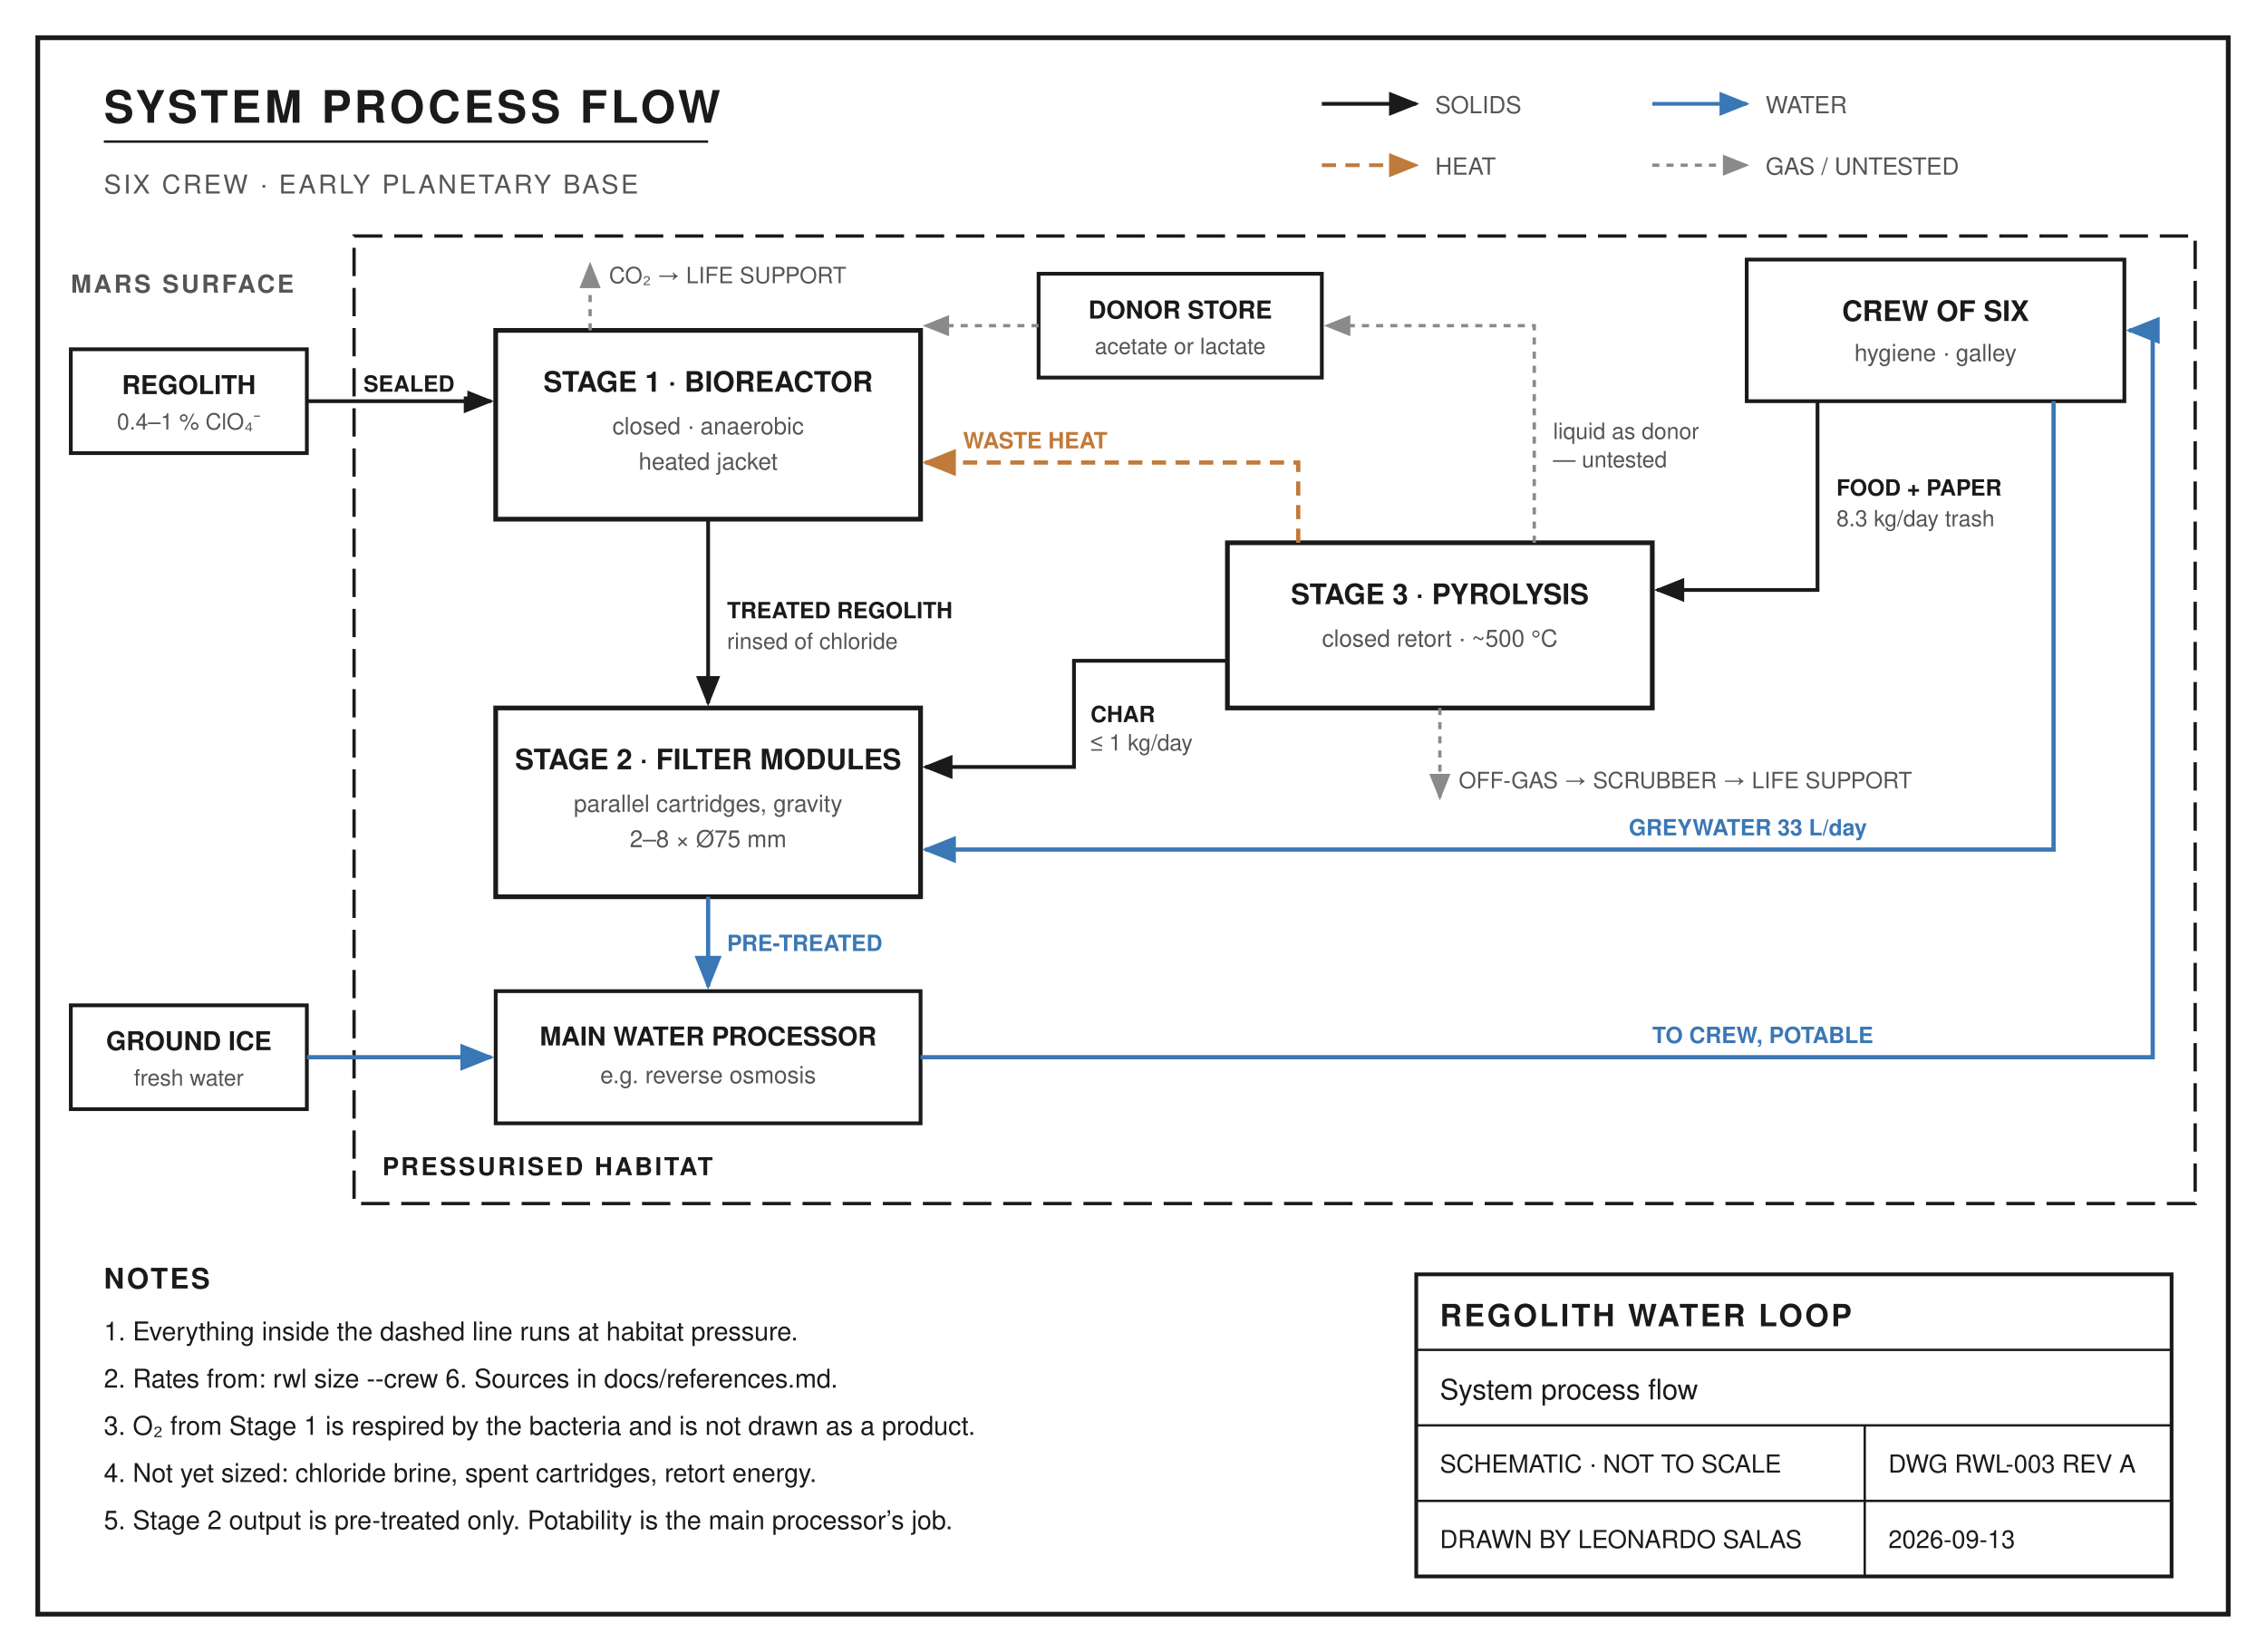
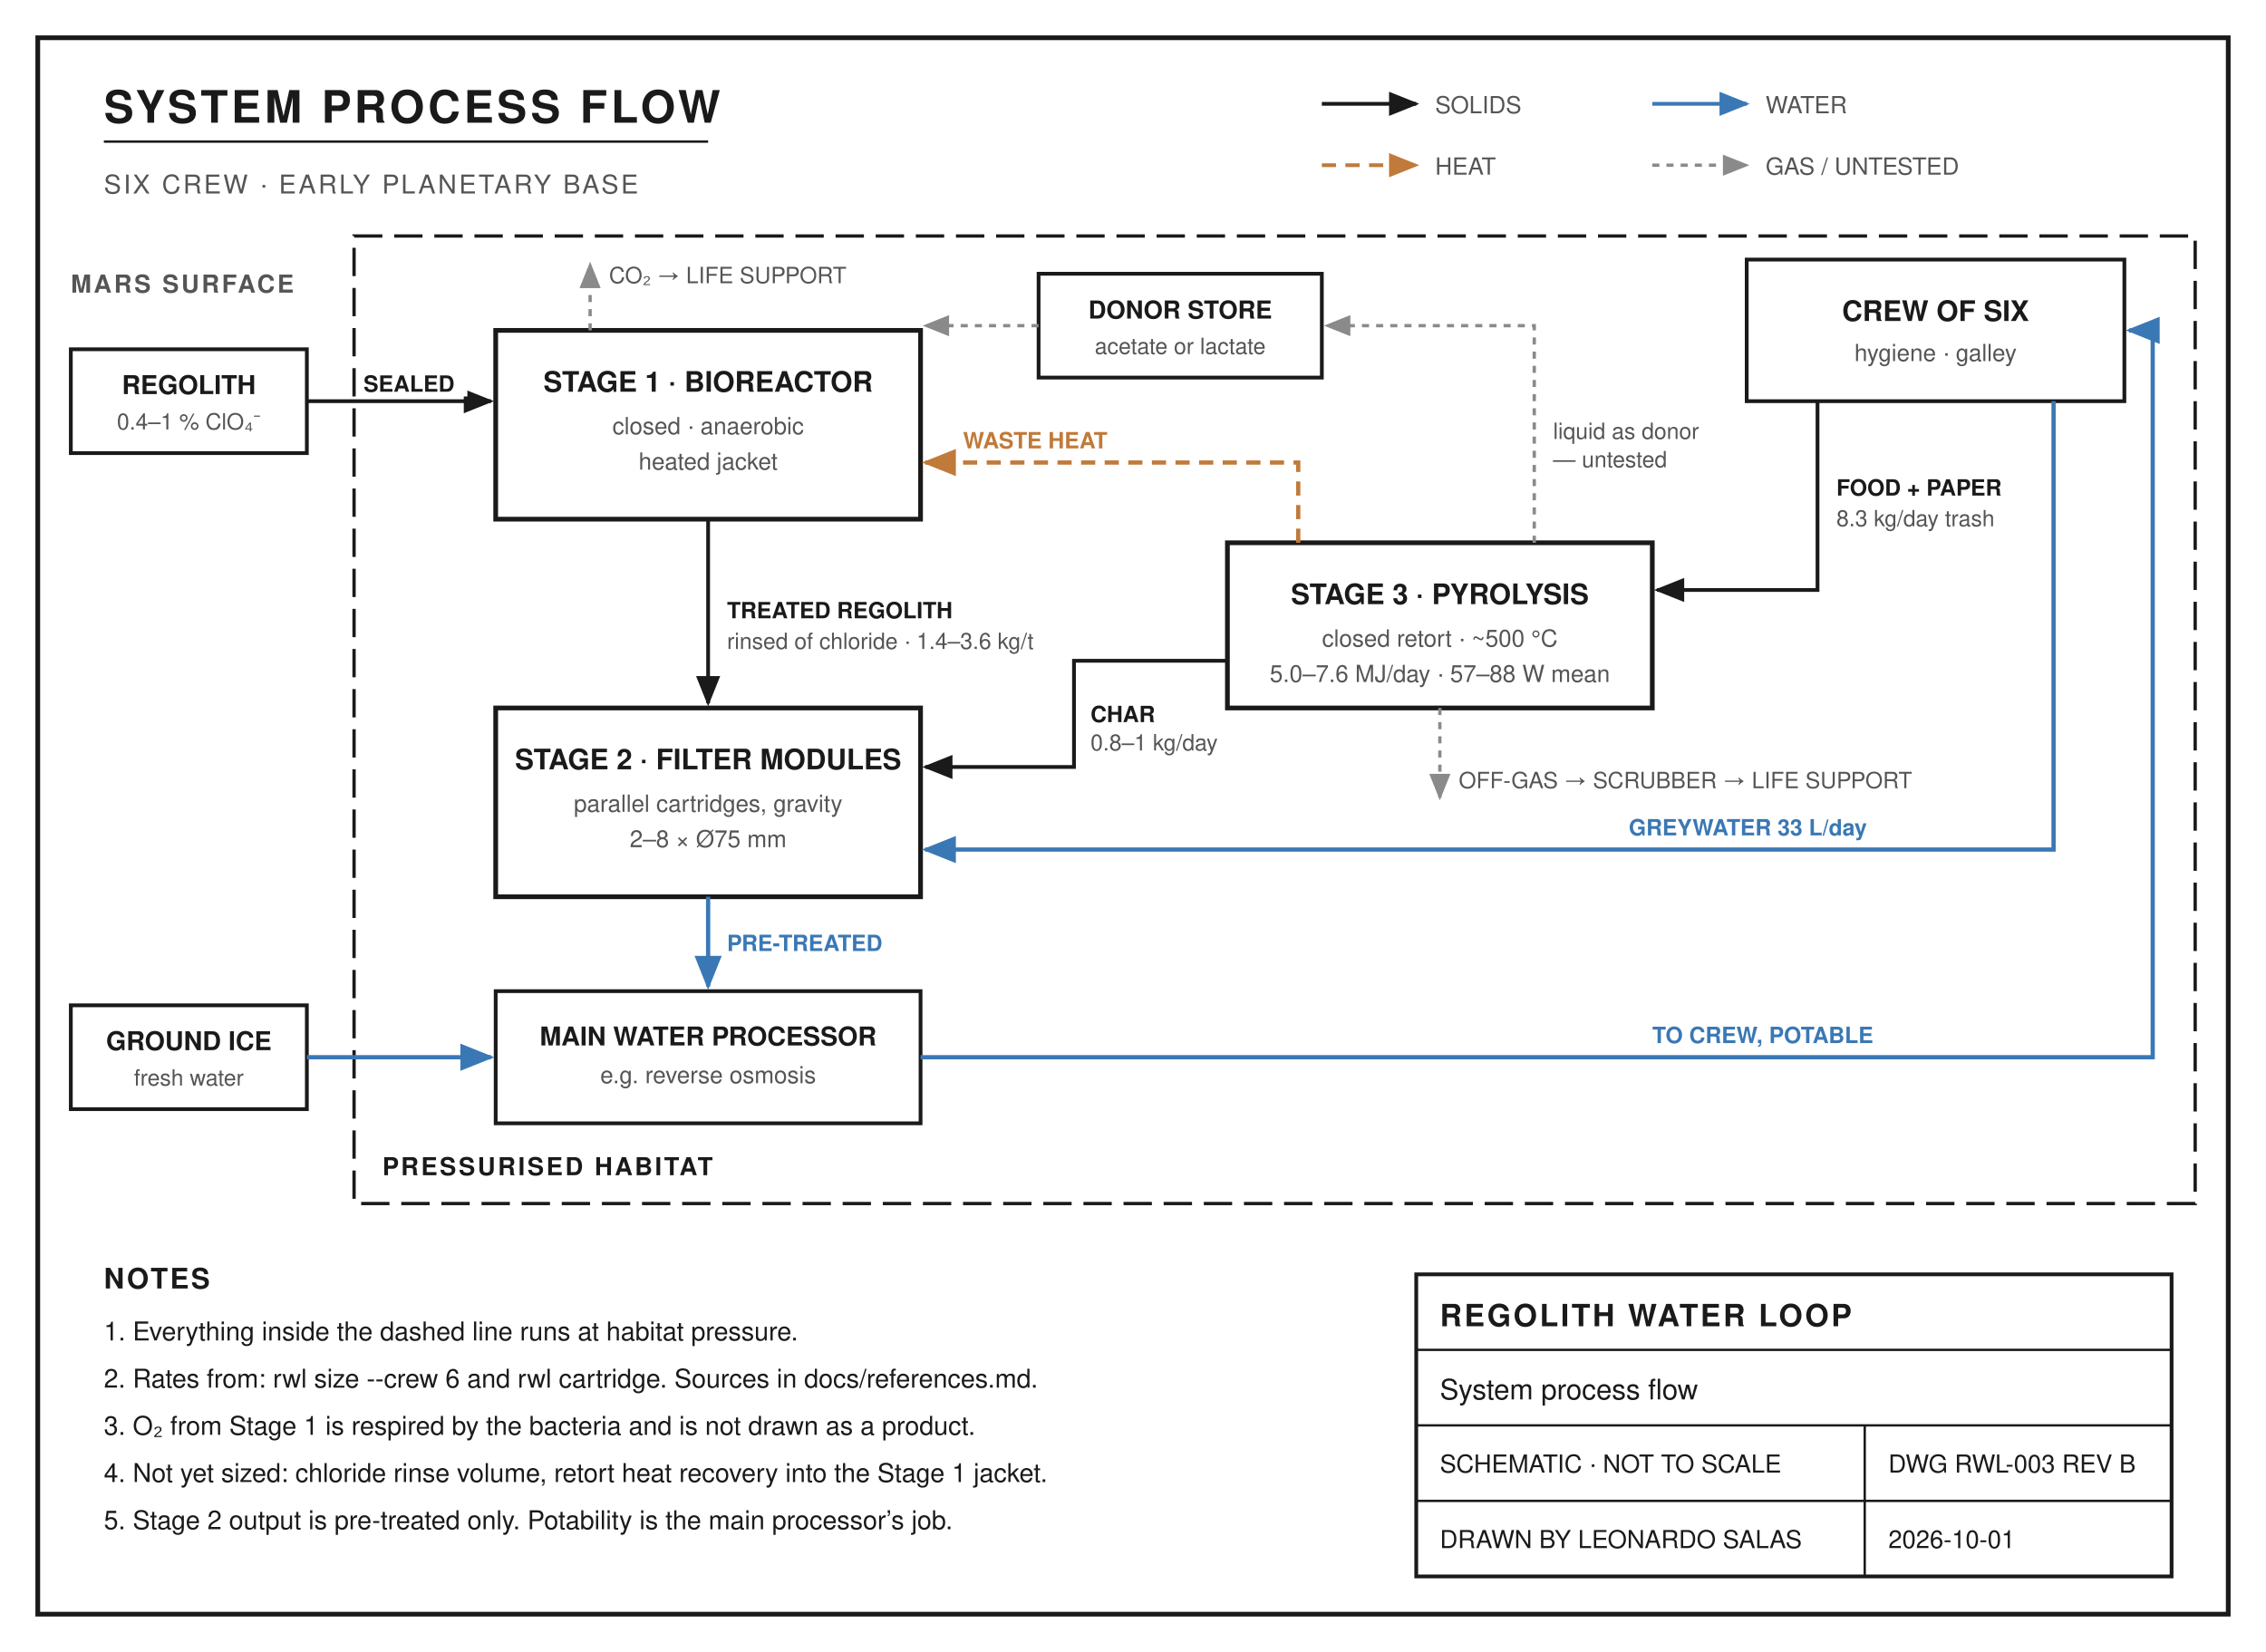
<svg xmlns="http://www.w3.org/2000/svg" viewBox="0 0 960 700" width="960" height="700" role="img" aria-label="Process flow diagram of the three-stage system inside a pressurised habitat, showing regolith, water, char, heat and gas streams between the bioreactor, filter modules, pyrolysis retort, main water processor and crew">
  <defs>
    <marker id="ak" viewBox="0 0 10 10" refX="9" refY="5" markerWidth="8" markerHeight="8" orient="auto-start-reverse">
      <path d="M0,1 L10,5 L0,9 z" fill="#1a1a1a" />
    </marker>
    <marker id="ab" viewBox="0 0 10 10" refX="9" refY="5" markerWidth="8" markerHeight="8" orient="auto-start-reverse">
      <path d="M0,1 L10,5 L0,9 z" fill="#3a78b5" />
    </marker>
    <marker id="ah" viewBox="0 0 10 10" refX="9" refY="5" markerWidth="8" markerHeight="8" orient="auto-start-reverse">
      <path d="M0,1 L10,5 L0,9 z" fill="#c07a3a" />
    </marker>
    <marker id="ag" viewBox="0 0 10 10" refX="9" refY="5" markerWidth="8" markerHeight="8" orient="auto-start-reverse">
      <path d="M0,1 L10,5 L0,9 z" fill="#8a8a8a" />
    </marker>
  </defs>
  <rect x="0" y="0" width="960" height="700" fill="#ffffff" />
  <rect x="16" y="16" width="928" height="668" fill="none" stroke="#1a1a1a" stroke-width="2" />
  <text x="44" y="52" font-family="Helvetica, Arial, sans-serif" font-size="19" font-weight="bold" fill="#1a1a1a" letter-spacing="1.5">SYSTEM PROCESS FLOW</text>
  <line x1="44" y1="60" x2="300" y2="60" stroke="#1a1a1a" stroke-width="1" />
  <text x="44" y="82" font-family="Helvetica, Arial, sans-serif" font-size="11" fill="#555555" letter-spacing="1">SIX CREW · EARLY PLANETARY BASE</text>
  <g font-family="Helvetica, Arial, sans-serif" font-size="10" fill="#555555">
    <line x1="560" y1="44" x2="600" y2="44" stroke="#1a1a1a" stroke-width="1.6" marker-end="url(#ak)" />
    <text x="608" y="48">SOLIDS</text>
    <line x1="700" y1="44" x2="740" y2="44" stroke="#3a78b5" stroke-width="1.6" marker-end="url(#ab)" />
    <text x="748" y="48">WATER</text>
    <line x1="560" y1="70" x2="600" y2="70" stroke="#c07a3a" stroke-width="1.6" stroke-dasharray="6 4" marker-end="url(#ah)" />
    <text x="608" y="74">HEAT</text>
    <line x1="700" y1="70" x2="740" y2="70" stroke="#8a8a8a" stroke-width="1.4" stroke-dasharray="3 3" marker-end="url(#ag)" />
    <text x="748" y="74">GAS / UNTESTED</text>
  </g>
  <rect x="150" y="100" width="780" height="410" fill="none" stroke="#1a1a1a" stroke-width="1.4" stroke-dasharray="12 5" />
  <text x="162" y="498" font-family="Helvetica, Arial, sans-serif" font-size="10.5" font-weight="bold" fill="#1a1a1a" letter-spacing="1">PRESSURISED HABITAT</text>
  <text x="30" y="124" font-family="Helvetica, Arial, sans-serif" font-size="10.5" font-weight="bold" fill="#555555" letter-spacing="1">MARS SURFACE</text>
  <g stroke="#1a1a1a" stroke-width="1.6" fill="#ffffff">
    <rect x="30" y="148" width="100" height="44" />
    <rect x="30" y="426" width="100" height="44" />
    <rect x="210" y="140" width="180" height="80" stroke-width="2" />
    <rect x="210" y="300" width="180" height="80" stroke-width="2" />
    <rect x="210" y="420" width="180" height="56" />
    <rect x="520" y="230" width="180" height="70" stroke-width="2" />
    <rect x="440" y="116" width="120" height="44" />
    <rect x="740" y="110" width="160" height="60" />
  </g>
  <g font-family="Helvetica, Arial, sans-serif" fill="#1a1a1a" text-anchor="middle">
    <text x="80" y="167" font-size="11" font-weight="bold">REGOLITH</text>
    <text x="80" y="182" font-size="9.5" fill="#555555">0.4–1 % ClO₄⁻</text>
    <text x="80" y="445" font-size="11" font-weight="bold">GROUND ICE</text>
    <text x="80" y="460" font-size="9.5" fill="#555555">fresh water</text>
    <text x="300" y="166" font-size="12" font-weight="bold">STAGE 1 · BIOREACTOR</text>
    <text x="300" y="184" font-size="10" fill="#555555">closed · anaerobic</text>
    <text x="300" y="199" font-size="10" fill="#555555">heated jacket</text>
    <text x="300" y="326" font-size="12" font-weight="bold">STAGE 2 · FILTER MODULES</text>
    <text x="300" y="344" font-size="10" fill="#555555">parallel cartridges, gravity</text>
    <text x="300" y="359" font-size="10" fill="#555555">2–8 × Ø75 mm</text>
    <text x="300" y="443" font-size="11" font-weight="bold">MAIN WATER PROCESSOR</text>
    <text x="300" y="459" font-size="10" fill="#555555">e.g. reverse osmosis</text>
    <text x="610" y="256" font-size="12" font-weight="bold">STAGE 3 · PYROLYSIS</text>
    <text x="610" y="274" font-size="10" fill="#555555">closed retort · ~500 °C</text>
+     <text x="610" y="289" font-size="10" fill="#555555">5.0–7.6 MJ/day · 57–88 W mean</text>
    <text x="500" y="135" font-size="10.5" font-weight="bold">DONOR STORE</text>
    <text x="500" y="150" font-size="9.5" fill="#555555">acetate or lactate</text>
    <text x="820" y="136" font-size="12" font-weight="bold">CREW OF SIX</text>
    <text x="820" y="153" font-size="10" fill="#555555">hygiene · galley</text>
  </g>
  <g stroke="#1a1a1a" stroke-width="1.6" fill="none" marker-end="url(#ak)">
    <path d="M130,170 L208,170" />
    <path d="M300,220 L300,298" />
    <path d="M770,170 L770,250 L702,250" />
    <path d="M520,280 L455,280 L455,325 L392,325" />
  </g>
  <g stroke="#3a78b5" stroke-width="1.8" fill="none" marker-end="url(#ab)">
    <path d="M870,170 L870,360 L392,360" />
    <path d="M300,380 L300,418" />
    <path d="M130,448 L208,448" />
    <path d="M390,448 L912,448 L912,140 L902,140" />
  </g>
  <path d="M550,230 L550,196 L392,196" stroke="#c07a3a" stroke-width="1.8" fill="none" stroke-dasharray="6 4" marker-end="url(#ah)" />
  <g stroke="#8a8a8a" stroke-width="1.4" fill="none" stroke-dasharray="3 3" marker-end="url(#ag)">
    <path d="M440,138 L392,138" />
    <path d="M650,230 L650,138 L562,138" />
    <path d="M610,300 L610,338" />
    <path d="M250,140 L250,112" />
  </g>
  <g font-family="Helvetica, Arial, sans-serif" font-size="9.5" fill="#1a1a1a">
    <rect x="152" y="158" width="46" height="10" fill="#ffffff" />
    <text x="154" y="166" font-weight="bold">SEALED</text>
    <text x="308" y="262" font-weight="bold">TREATED REGOLITH</text>
-     <text x="308" y="275" fill="#555555">rinsed of chloride</text>
+     <text x="308" y="275" fill="#555555">rinsed of chloride · 1.4–3.6 kg/t</text>
    <text x="778" y="210" font-weight="bold">FOOD + PAPER</text>
    <text x="778" y="223" fill="#555555">8.3 kg/day trash</text>
    <text x="462" y="306" font-weight="bold">CHAR</text>
-     <text x="462" y="318" fill="#555555">≤ 1 kg/day</text>
+     <text x="462" y="318" fill="#555555">0.8–1 kg/day</text>
    <text x="690" y="354" font-weight="bold" fill="#3a78b5">GREYWATER 33 L/day</text>
    <text x="308" y="403" font-weight="bold" fill="#3a78b5">PRE-TREATED</text>
    <text x="700" y="442" font-weight="bold" fill="#3a78b5">TO CREW, POTABLE</text>
    <text x="408" y="190" font-weight="bold" fill="#c07a3a">WASTE HEAT</text>
    <text x="658" y="186" fill="#555555">liquid as donor</text>
    <text x="658" y="198" fill="#555555">— untested</text>
    <text x="618" y="334" fill="#555555">OFF-GAS → SCRUBBER → LIFE SUPPORT</text>
    <text x="258" y="120" fill="#555555">CO₂ → LIFE SUPPORT</text>
  </g>
  <text x="44" y="546" font-family="Helvetica, Arial, sans-serif" font-size="12" font-weight="bold" fill="#1a1a1a" letter-spacing="1">NOTES</text>
  <g font-family="Helvetica, Arial, sans-serif" font-size="11" fill="#1a1a1a">
    <text x="44" y="568">1.  Everything inside the dashed line runs at habitat pressure.</text>
-     <text x="44" y="588">2.  Rates from: rwl size --crew 6. Sources in docs/references.md.</text>
+     <text x="44" y="588">2.  Rates from: rwl size --crew 6 and rwl cartridge. Sources in docs/references.md.</text>
    <text x="44" y="608">3.  O₂ from Stage 1 is respired by the bacteria and is not drawn as a product.</text>
-     <text x="44" y="628">4.  Not yet sized: chloride brine, spent cartridges, retort energy.</text>
+     <text x="44" y="628">4.  Not yet sized: chloride rinse volume, retort heat recovery into the Stage 1 jacket.</text>
    <text x="44" y="648">5.  Stage 2 output is pre-treated only. Potability is the main processor’s job.</text>
  </g>
  <g stroke="#1a1a1a" stroke-width="1" fill="none">
    <rect x="600" y="540" width="320" height="128" stroke-width="1.6" />
    <line x1="600" y1="572" x2="920" y2="572" />
    <line x1="600" y1="604" x2="920" y2="604" />
    <line x1="600" y1="636" x2="920" y2="636" />
    <line x1="790" y1="604" x2="790" y2="668" />
  </g>
  <g font-family="Helvetica, Arial, sans-serif" fill="#1a1a1a">
    <text x="610" y="562" font-size="13" font-weight="bold" letter-spacing="1">REGOLITH WATER LOOP</text>
    <text x="610" y="593" font-size="12">System process flow</text>
    <text x="610" y="624" font-size="10.5">SCHEMATIC · NOT TO SCALE</text>
-     <text x="800" y="624" font-size="10.5">DWG  RWL-003  REV A</text>
+     <text x="800" y="624" font-size="10.5">DWG  RWL-003  REV B</text>
    <text x="610" y="656" font-size="10.5">DRAWN BY LEONARDO SALAS</text>
-     <text x="800" y="656" font-size="10.5">2026-09-13</text>
+     <text x="800" y="656" font-size="10.5">2026-10-01</text>
  </g>
</svg>
